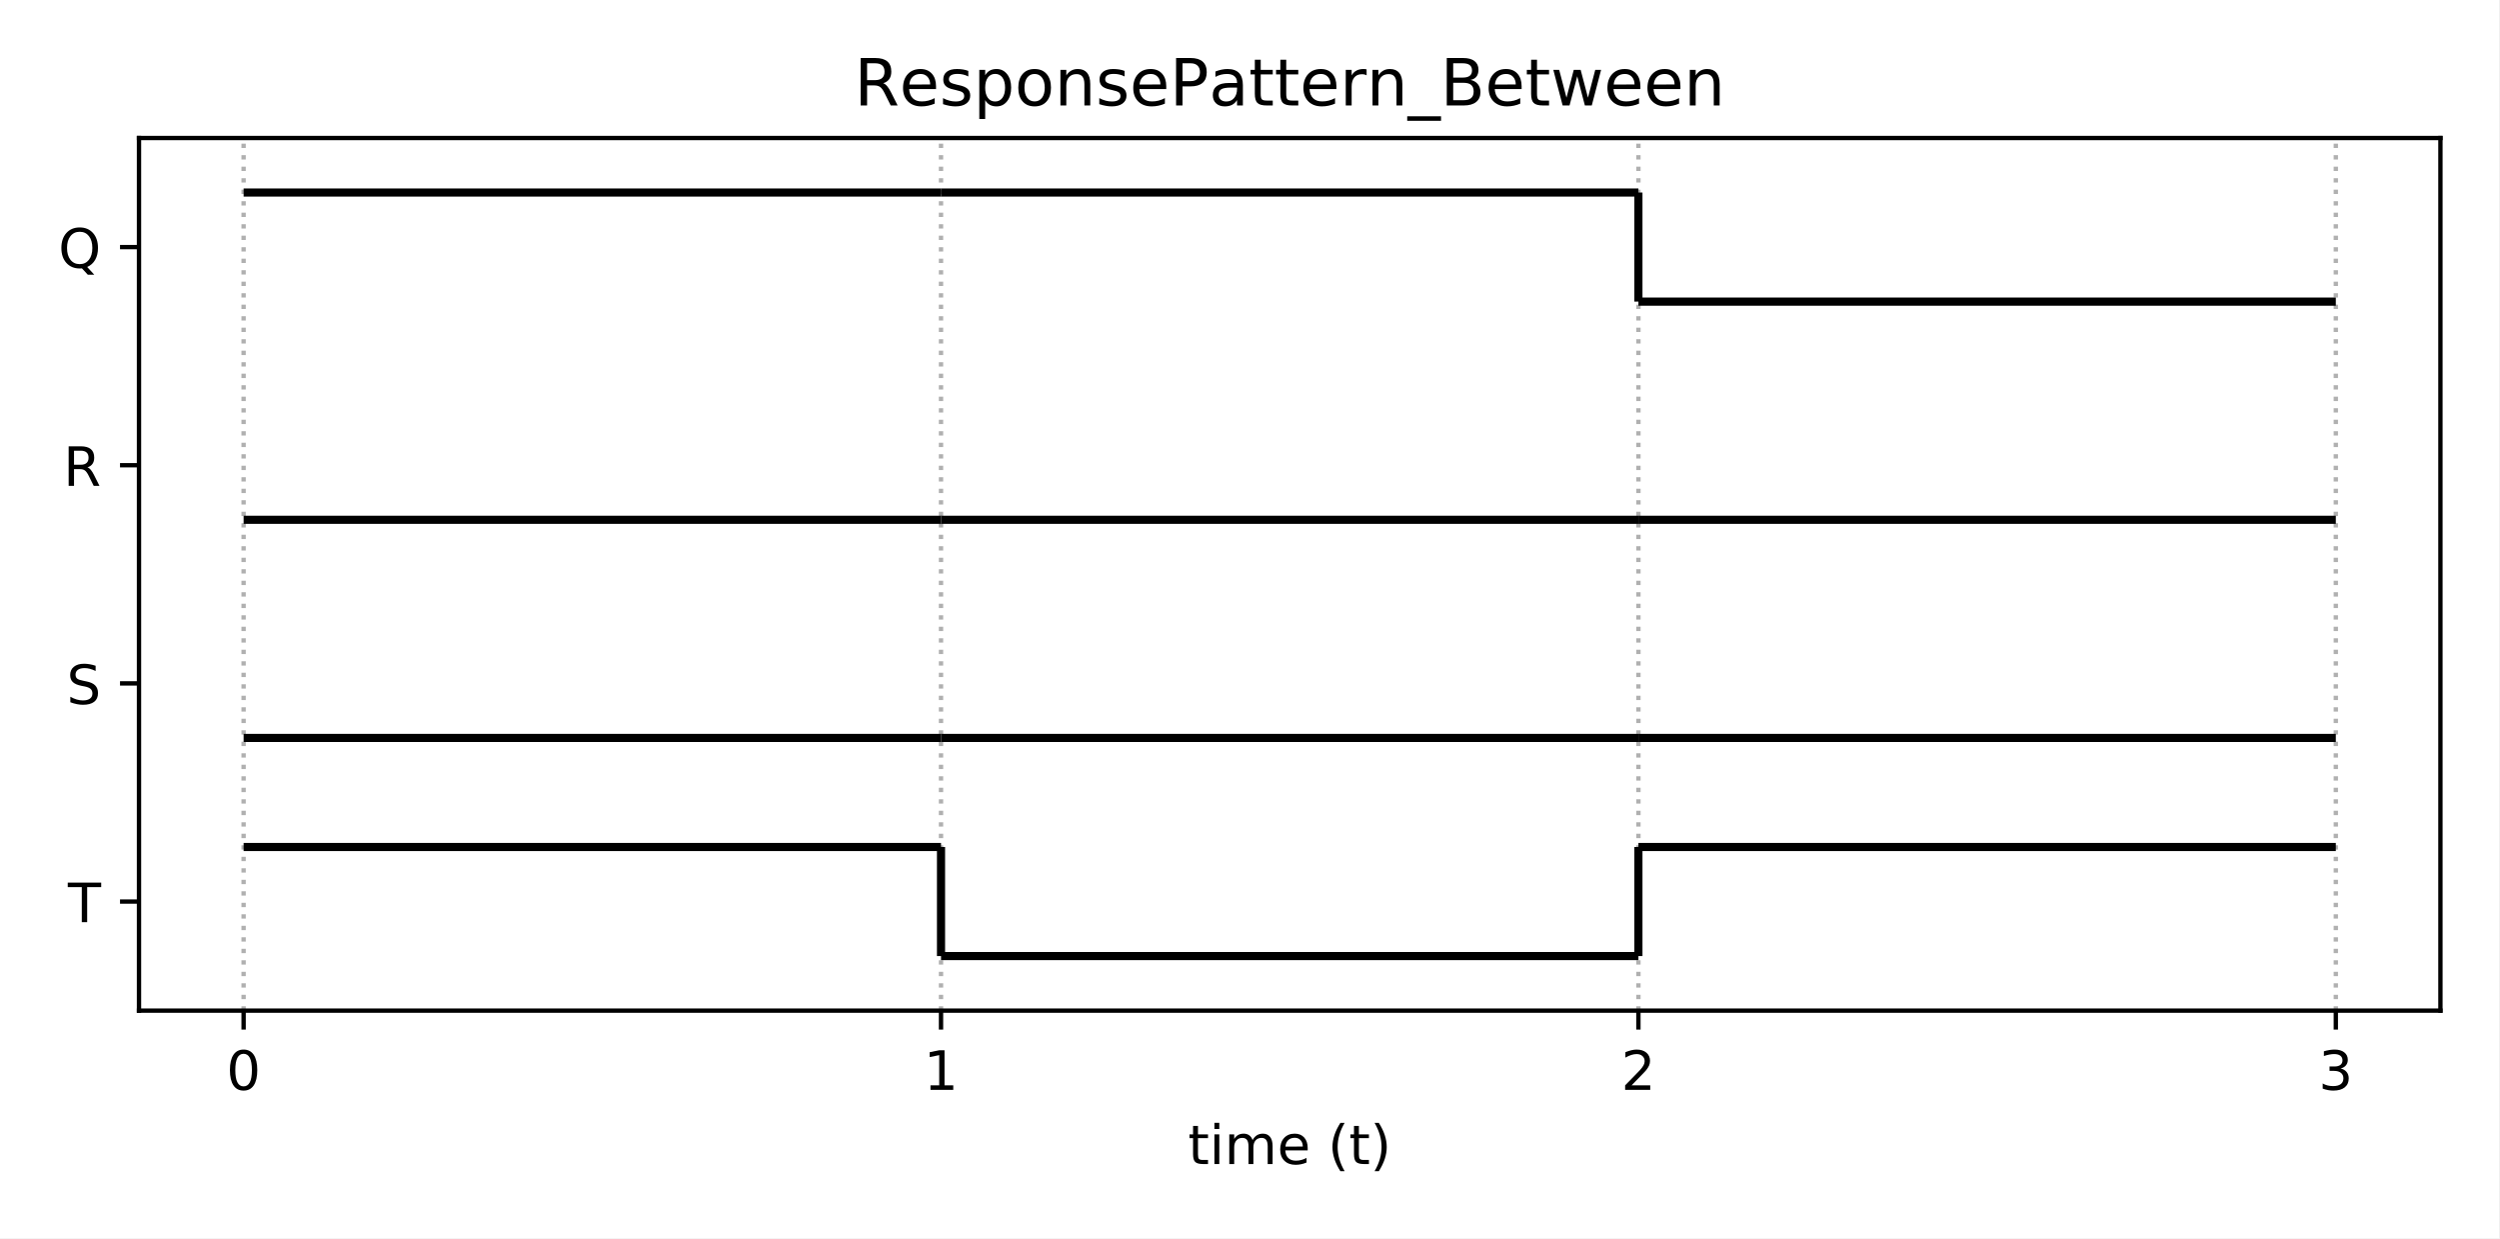
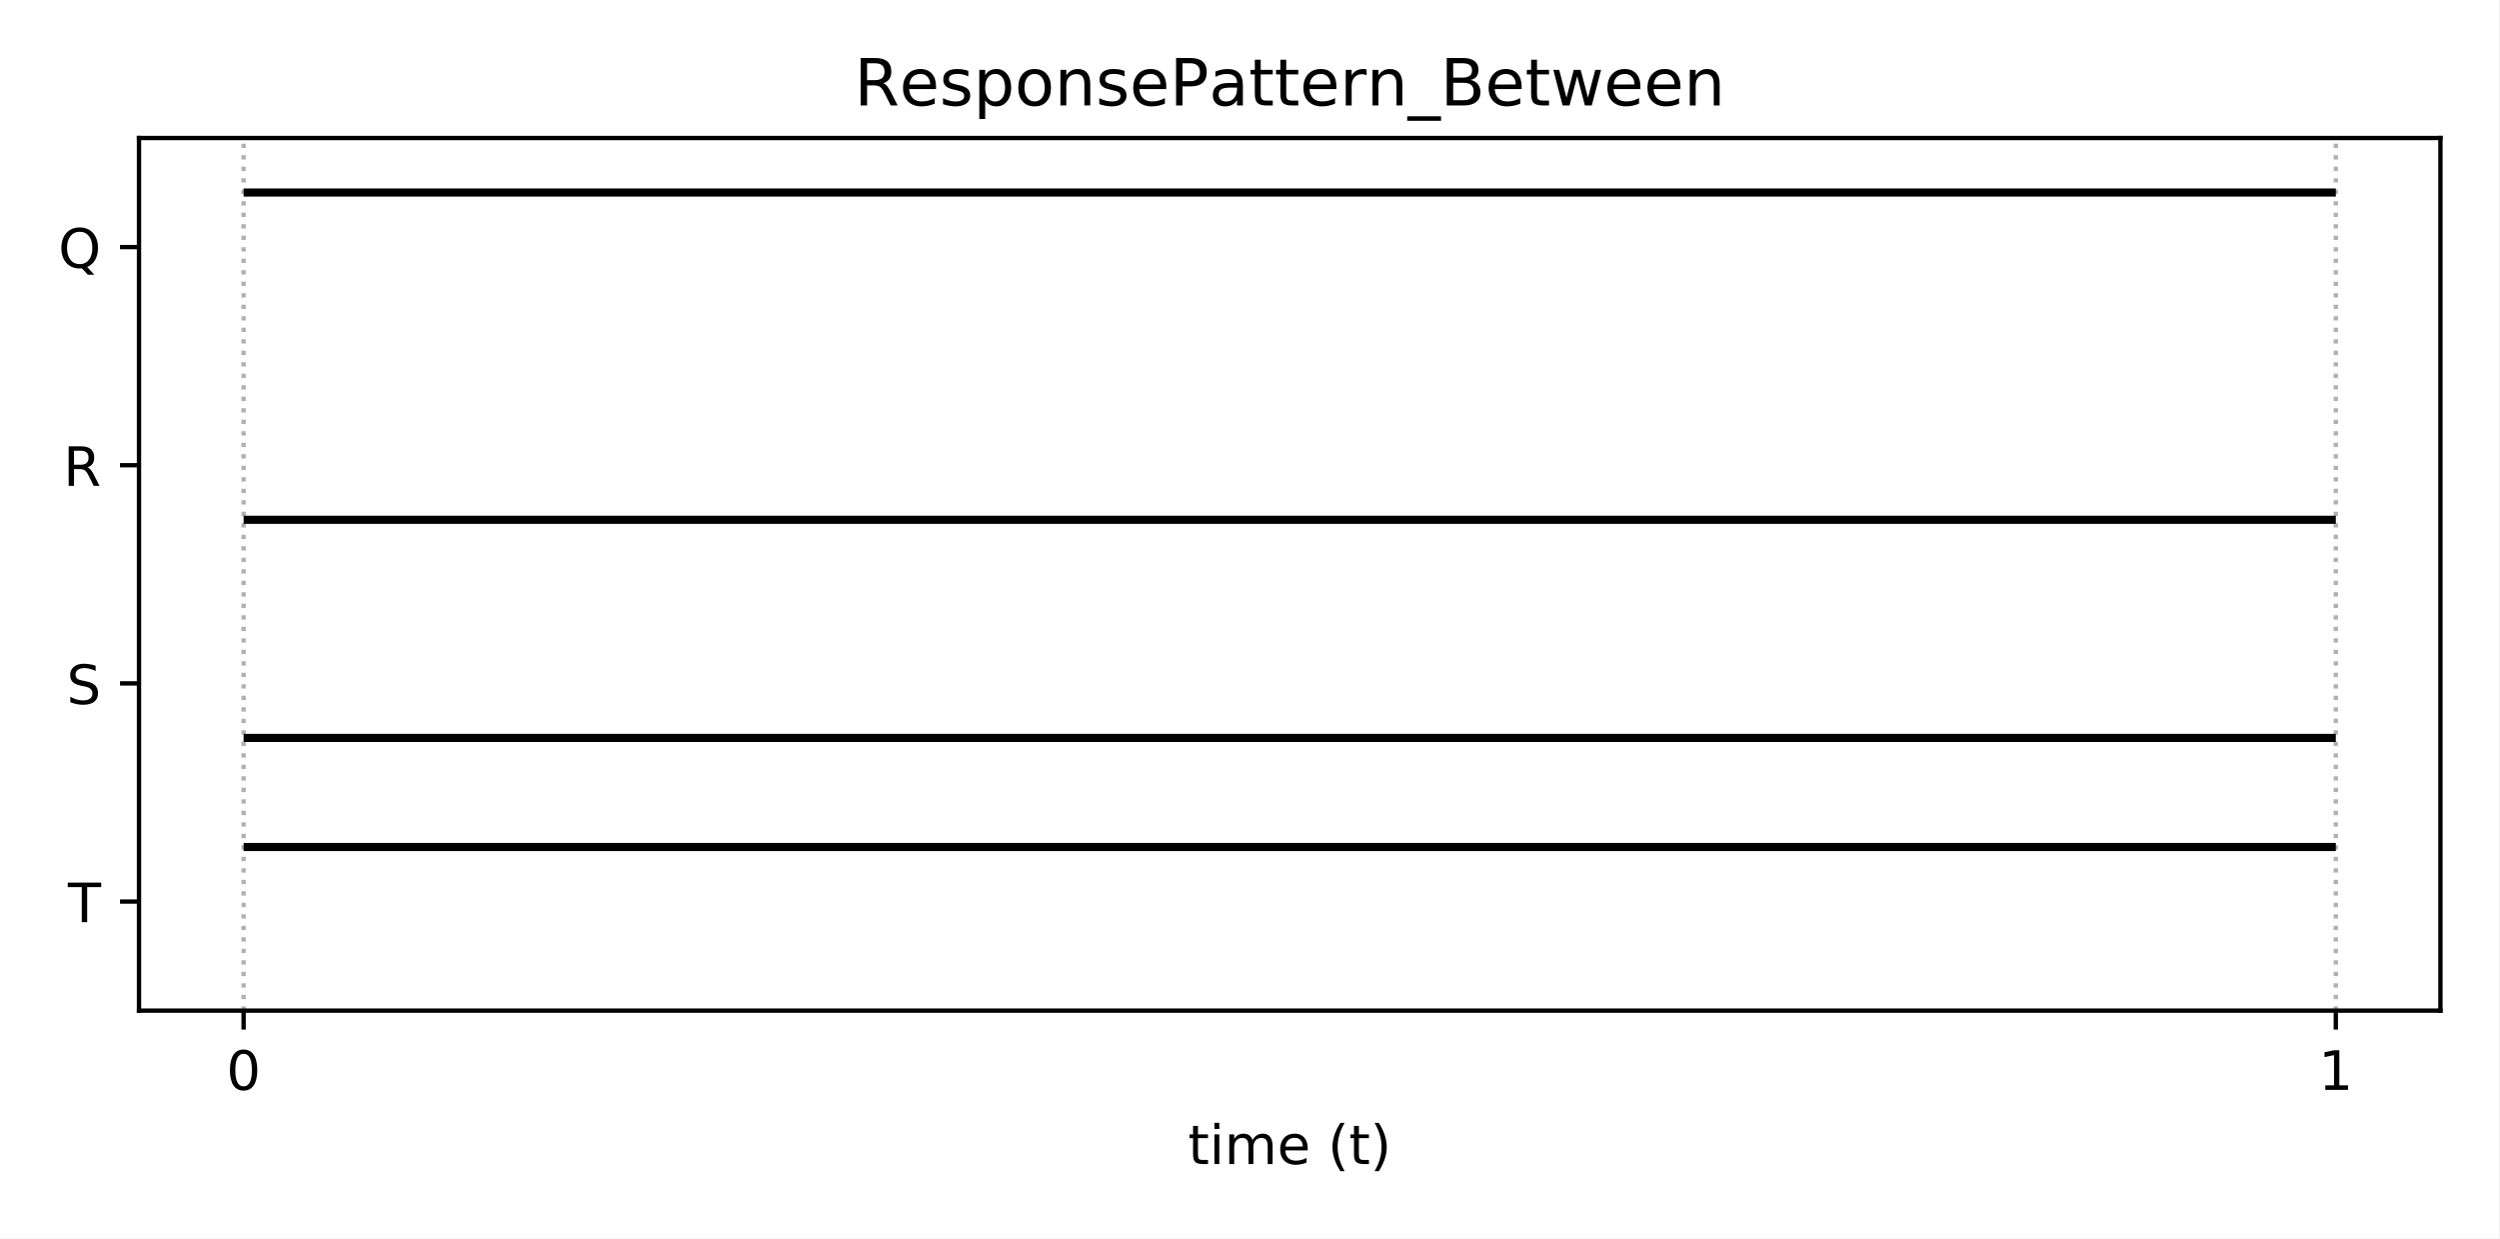
<svg xmlns="http://www.w3.org/2000/svg" xmlns:xlink="http://www.w3.org/1999/xlink" height="228.24pt" version="1.1" viewBox="0 0 460.8 228.24" width="460.8pt">
  <defs>
    <style type="text/css">
*{stroke-linecap:butt;stroke-linejoin:round;}
  </style>
  </defs>
  <g id="figure_1">
    <g id="patch_1">
      <path d="M 0 228.24  L 460.8 228.24  L 460.8 0  L 0 0  z " style="fill:#ffffff;" />
    </g>
    <g id="axes_1">
      <g id="patch_2">
        <path d="M 25.63 186.28  L 450 186.28  L 450 25.44  L 25.63 25.44  z " style="fill:#ffffff;" />
      </g>
      <g id="matplotlib.axis_1">
        <g id="xtick_1">
          <g id="line2d_1">
-             <path clip-path="url(#p62ffe2d100)" d="M 44.92 186.28  L 44.92 25.44  " style="fill:none;stroke:#b0b0b0;stroke-dasharray:0.8,1.32;stroke-dashoffset:0;stroke-width:0.8;" />
+             <path clip-path="url(#p23bfd057c3)" d="M 44.92 186.28  L 44.92 25.44  " style="fill:none;stroke:#b0b0b0;stroke-dasharray:0.8,1.32;stroke-dashoffset:0;stroke-width:0.8;" />
          </g>
          <g id="line2d_2">
            <defs>
-               <path d="M 0 0  L 0 3.5  " id="m129ae3c436" style="stroke:#000000;stroke-width:0.8;" />
-             </defs>
-             <g>
-               <use style="stroke:#000000;stroke-width:0.8;" x="44.92" xlink:href="#m129ae3c436" y="186.28" />
+               <path d="M 0 0  L 0 3.5  " id="m778b159c24" style="stroke:#000000;stroke-width:0.8;" />
+             </defs>
+             <g>
+               <use style="stroke:#000000;stroke-width:0.8;" x="44.92" xlink:href="#m778b159c24" y="186.28" />
            </g>
          </g>
          <g id="text_1">
            <defs>
              <path d="M 31.781 66.406  Q 24.172 66.406 20.328 58.906  Q 16.5 51.422 16.5 36.375  Q 16.5 21.391 20.328 13.891  Q 24.172 6.391 31.781 6.391  Q 39.453 6.391 43.281 13.891  Q 47.125 21.391 47.125 36.375  Q 47.125 51.422 43.281 58.906  Q 39.453 66.406 31.781 66.406  z M 31.781 74.219  Q 44.047 74.219 50.516 64.516  Q 56.984 54.828 56.984 36.375  Q 56.984 17.969 50.516 8.266  Q 44.047 -1.422 31.781 -1.422  Q 19.531 -1.422 13.062 8.266  Q 6.594 17.969 6.594 36.375  Q 6.594 54.828 13.062 64.516  Q 19.531 74.219 31.781 74.219  z " id="DejaVuSans-48" />
            </defs>
            <g transform="translate(41.7383 200.8784)scale(0.1 -0.1)">
              <use xlink:href="#DejaVuSans-48" />
            </g>
          </g>
        </g>
        <g id="xtick_2">
          <g id="line2d_3">
-             <path clip-path="url(#p62ffe2d100)" d="M 173.517 186.28  L 173.517 25.44  " style="fill:none;stroke:#b0b0b0;stroke-dasharray:0.8,1.32;stroke-dashoffset:0;stroke-width:0.8;" />
+             <path clip-path="url(#p23bfd057c3)" d="M 430.71 186.28  L 430.71 25.44  " style="fill:none;stroke:#b0b0b0;stroke-dasharray:0.8,1.32;stroke-dashoffset:0;stroke-width:0.8;" />
          </g>
          <g id="line2d_4">
            <g>
-               <use style="stroke:#000000;stroke-width:0.8;" x="173.517" xlink:href="#m129ae3c436" y="186.28" />
+               <use style="stroke:#000000;stroke-width:0.8;" x="430.71" xlink:href="#m778b159c24" y="186.28" />
            </g>
          </g>
          <g id="text_2">
            <defs>
              <path d="M 12.406 8.297  L 28.516 8.297  L 28.516 63.922  L 10.984 60.406  L 10.984 69.391  L 28.422 72.906  L 38.281 72.906  L 38.281 8.297  L 54.391 8.297  L 54.391 0  L 12.406 0  z " id="DejaVuSans-49" />
            </defs>
-             <g transform="translate(170.3353 200.8784)scale(0.1 -0.1)">
+             <g transform="translate(427.5292 200.8784)scale(0.1 -0.1)">
              <use xlink:href="#DejaVuSans-49" />
            </g>
          </g>
        </g>
-         <g id="xtick_3">
-           <g id="line2d_5">
-             <path clip-path="url(#p62ffe2d100)" d="M 302.113 186.28  L 302.113 25.44  " style="fill:none;stroke:#b0b0b0;stroke-dasharray:0.8,1.32;stroke-dashoffset:0;stroke-width:0.8;" />
-           </g>
-           <g id="line2d_6">
-             <g>
-               <use style="stroke:#000000;stroke-width:0.8;" x="302.113" xlink:href="#m129ae3c436" y="186.28" />
-             </g>
-           </g>
-           <g id="text_3">
-             <defs>
-               <path d="M 19.188 8.297  L 53.609 8.297  L 53.609 0  L 7.328 0  L 7.328 8.297  Q 12.938 14.109 22.625 23.891  Q 32.328 33.688 34.812 36.531  Q 39.547 41.844 41.422 45.531  Q 43.312 49.219 43.312 52.781  Q 43.312 58.594 39.234 62.25  Q 35.156 65.922 28.609 65.922  Q 23.969 65.922 18.812 64.312  Q 13.672 62.703 7.812 59.422  L 7.812 69.391  Q 13.766 71.781 18.938 73  Q 24.125 74.219 28.422 74.219  Q 39.75 74.219 46.484 68.547  Q 53.219 62.891 53.219 53.422  Q 53.219 48.922 51.531 44.891  Q 49.859 40.875 45.406 35.406  Q 44.188 33.984 37.641 27.219  Q 31.109 20.453 19.188 8.297  z " id="DejaVuSans-50" />
-             </defs>
-             <g transform="translate(298.9322 200.8784)scale(0.1 -0.1)">
-               <use xlink:href="#DejaVuSans-50" />
-             </g>
-           </g>
-         </g>
-         <g id="xtick_4">
-           <g id="line2d_7">
-             <path clip-path="url(#p62ffe2d100)" d="M 430.71 186.28  L 430.71 25.44  " style="fill:none;stroke:#b0b0b0;stroke-dasharray:0.8,1.32;stroke-dashoffset:0;stroke-width:0.8;" />
-           </g>
-           <g id="line2d_8">
-             <g>
-               <use style="stroke:#000000;stroke-width:0.8;" x="430.71" xlink:href="#m129ae3c436" y="186.28" />
-             </g>
-           </g>
-           <g id="text_4">
-             <defs>
-               <path d="M 40.578 39.312  Q 47.656 37.797 51.625 33  Q 55.609 28.219 55.609 21.188  Q 55.609 10.406 48.188 4.484  Q 40.766 -1.422 27.094 -1.422  Q 22.516 -1.422 17.656 -0.516  Q 12.797 0.391 7.625 2.203  L 7.625 11.719  Q 11.719 9.328 16.594 8.109  Q 21.484 6.891 26.812 6.891  Q 36.078 6.891 40.938 10.547  Q 45.797 14.203 45.797 21.188  Q 45.797 27.641 41.281 31.266  Q 36.766 34.906 28.719 34.906  L 20.219 34.906  L 20.219 43.016  L 29.109 43.016  Q 36.375 43.016 40.234 45.922  Q 44.094 48.828 44.094 54.297  Q 44.094 59.906 40.109 62.906  Q 36.141 65.922 28.719 65.922  Q 24.656 65.922 20.016 65.031  Q 15.375 64.156 9.812 62.312  L 9.812 71.094  Q 15.438 72.656 20.344 73.438  Q 25.25 74.219 29.594 74.219  Q 40.828 74.219 47.359 69.109  Q 53.906 64.016 53.906 55.328  Q 53.906 49.266 50.438 45.094  Q 46.969 40.922 40.578 39.312  z " id="DejaVuSans-51" />
-             </defs>
-             <g transform="translate(427.5292 200.8784)scale(0.1 -0.1)">
-               <use xlink:href="#DejaVuSans-51" />
-             </g>
-           </g>
-         </g>
-         <g id="text_5">
+         <g id="text_3">
          <defs>
            <path d="M 18.312 70.219  L 18.312 54.688  L 36.812 54.688  L 36.812 47.703  L 18.312 47.703  L 18.312 18.016  Q 18.312 11.328 20.141 9.422  Q 21.969 7.516 27.594 7.516  L 36.812 7.516  L 36.812 0  L 27.594 0  Q 17.188 0 13.234 3.875  Q 9.281 7.766 9.281 18.016  L 9.281 47.703  L 2.688 47.703  L 2.688 54.688  L 9.281 54.688  L 9.281 70.219  z " id="DejaVuSans-116" />
            <path d="M 9.422 54.688  L 18.406 54.688  L 18.406 0  L 9.422 0  z M 9.422 75.984  L 18.406 75.984  L 18.406 64.594  L 9.422 64.594  z " id="DejaVuSans-105" />
            <path d="M 52 44.188  Q 55.375 50.25 60.062 53.125  Q 64.75 56 71.094 56  Q 79.641 56 84.281 50.016  Q 88.922 44.047 88.922 33.016  L 88.922 0  L 79.891 0  L 79.891 32.719  Q 79.891 40.578 77.094 44.375  Q 74.312 48.188 68.609 48.188  Q 61.625 48.188 57.562 43.547  Q 53.516 38.922 53.516 30.906  L 53.516 0  L 44.484 0  L 44.484 32.719  Q 44.484 40.625 41.703 44.406  Q 38.922 48.188 33.109 48.188  Q 26.219 48.188 22.156 43.531  Q 18.109 38.875 18.109 30.906  L 18.109 0  L 9.078 0  L 9.078 54.688  L 18.109 54.688  L 18.109 46.188  Q 21.188 51.219 25.484 53.609  Q 29.781 56 35.688 56  Q 41.656 56 45.828 52.969  Q 50 49.953 52 44.188  z " id="DejaVuSans-109" />
            <path d="M 56.203 29.594  L 56.203 25.203  L 14.891 25.203  Q 15.484 15.922 20.484 11.062  Q 25.484 6.203 34.422 6.203  Q 39.594 6.203 44.453 7.469  Q 49.312 8.734 54.109 11.281  L 54.109 2.781  Q 49.266 0.734 44.188 -0.344  Q 39.109 -1.422 33.891 -1.422  Q 20.797 -1.422 13.156 6.188  Q 5.516 13.812 5.516 26.812  Q 5.516 40.234 12.766 48.109  Q 20.016 56 32.328 56  Q 43.359 56 49.781 48.891  Q 56.203 41.797 56.203 29.594  z M 47.219 32.234  Q 47.125 39.594 43.094 43.984  Q 39.062 48.391 32.422 48.391  Q 24.906 48.391 20.391 44.141  Q 15.875 39.891 15.188 32.172  z " id="DejaVuSans-101" />
            <path id="DejaVuSans-32" />
            <path d="M 31 75.875  Q 24.469 64.656 21.281 53.656  Q 18.109 42.672 18.109 31.391  Q 18.109 20.125 21.312 9.062  Q 24.516 -2 31 -13.188  L 23.188 -13.188  Q 15.875 -1.703 12.234 9.375  Q 8.594 20.453 8.594 31.391  Q 8.594 42.281 12.203 53.312  Q 15.828 64.359 23.188 75.875  z " id="DejaVuSans-40" />
            <path d="M 8.016 75.875  L 15.828 75.875  Q 23.141 64.359 26.781 53.312  Q 30.422 42.281 30.422 31.391  Q 30.422 20.453 26.781 9.375  Q 23.141 -1.703 15.828 -13.188  L 8.016 -13.188  Q 14.5 -2 17.703 9.062  Q 20.906 20.125 20.906 31.391  Q 20.906 42.672 17.703 53.656  Q 14.5 64.656 8.016 75.875  z " id="DejaVuSans-41" />
          </defs>
          <g transform="translate(219.0681 214.5566)scale(0.1 -0.1)">
            <use xlink:href="#DejaVuSans-116" />
            <use x="39.209" xlink:href="#DejaVuSans-105" />
            <use x="66.992" xlink:href="#DejaVuSans-109" />
            <use x="164.404" xlink:href="#DejaVuSans-101" />
            <use x="225.928" xlink:href="#DejaVuSans-32" />
            <use x="257.715" xlink:href="#DejaVuSans-40" />
            <use x="296.729" xlink:href="#DejaVuSans-116" />
            <use x="335.938" xlink:href="#DejaVuSans-41" />
          </g>
        </g>
      </g>
      <g id="matplotlib.axis_2">
        <g id="ytick_1">
-           <g id="line2d_9">
-             <defs>
-               <path d="M 0 0  L -3.5 0  " id="m02092c9de3" style="stroke:#000000;stroke-width:0.8;" />
-             </defs>
-             <g>
-               <use style="stroke:#000000;stroke-width:0.8;" x="25.63" xlink:href="#m02092c9de3" y="166.175" />
-             </g>
-           </g>
-           <g id="text_6">
+           <g id="line2d_5">
+             <defs>
+               <path d="M 0 0  L -3.5 0  " id="m62e45cd329" style="stroke:#000000;stroke-width:0.8;" />
+             </defs>
+             <g>
+               <use style="stroke:#000000;stroke-width:0.8;" x="25.63" xlink:href="#m62e45cd329" y="166.175" />
+             </g>
+           </g>
+           <g id="text_4">
            <defs>
              <path d="M -0.297 72.906  L 61.375 72.906  L 61.375 64.594  L 35.5 64.594  L 35.5 0  L 25.594 0  L 25.594 64.594  L -0.297 64.594  z " id="DejaVuSans-84" />
            </defs>
            <g transform="translate(12.52219 169.9742)scale(0.1 -0.1)">
              <use xlink:href="#DejaVuSans-84" />
            </g>
          </g>
        </g>
        <g id="ytick_2">
-           <g id="line2d_10">
-             <g>
-               <use style="stroke:#000000;stroke-width:0.8;" x="25.63" xlink:href="#m02092c9de3" y="125.965" />
-             </g>
-           </g>
-           <g id="text_7">
+           <g id="line2d_6">
+             <g>
+               <use style="stroke:#000000;stroke-width:0.8;" x="25.63" xlink:href="#m62e45cd329" y="125.965" />
+             </g>
+           </g>
+           <g id="text_5">
            <defs>
              <path d="M 53.516 70.516  L 53.516 60.891  Q 47.906 63.578 42.922 64.891  Q 37.938 66.219 33.297 66.219  Q 25.25 66.219 20.875 63.094  Q 16.5 59.969 16.5 54.203  Q 16.5 49.359 19.406 46.891  Q 22.312 44.438 30.422 42.922  L 36.375 41.703  Q 47.406 39.594 52.656 34.297  Q 57.906 29 57.906 20.125  Q 57.906 9.516 50.797 4.047  Q 43.703 -1.422 29.984 -1.422  Q 24.812 -1.422 18.969 -0.25  Q 13.141 0.922 6.891 3.219  L 6.891 13.375  Q 12.891 10.016 18.656 8.297  Q 24.422 6.594 29.984 6.594  Q 38.422 6.594 43.016 9.906  Q 47.609 13.234 47.609 19.391  Q 47.609 24.75 44.312 27.781  Q 41.016 30.812 33.5 32.328  L 27.484 33.5  Q 16.453 35.688 11.516 40.375  Q 6.594 45.062 6.594 53.422  Q 6.594 63.094 13.406 68.656  Q 20.219 74.219 32.172 74.219  Q 37.312 74.219 42.625 73.281  Q 47.953 72.359 53.516 70.516  z " id="DejaVuSans-83" />
            </defs>
            <g transform="translate(12.28156 129.7642)scale(0.1 -0.1)">
              <use xlink:href="#DejaVuSans-83" />
            </g>
          </g>
        </g>
        <g id="ytick_3">
-           <g id="line2d_11">
-             <g>
-               <use style="stroke:#000000;stroke-width:0.8;" x="25.63" xlink:href="#m02092c9de3" y="85.755" />
-             </g>
-           </g>
-           <g id="text_8">
+           <g id="line2d_7">
+             <g>
+               <use style="stroke:#000000;stroke-width:0.8;" x="25.63" xlink:href="#m62e45cd329" y="85.755" />
+             </g>
+           </g>
+           <g id="text_6">
            <defs>
              <path d="M 44.391 34.188  Q 47.562 33.109 50.562 29.594  Q 53.562 26.078 56.594 19.922  L 66.609 0  L 56 0  L 46.688 18.703  Q 43.062 26.031 39.672 28.422  Q 36.281 30.812 30.422 30.812  L 19.672 30.812  L 19.672 0  L 9.812 0  L 9.812 72.906  L 32.078 72.906  Q 44.578 72.906 50.734 67.672  Q 56.891 62.453 56.891 51.906  Q 56.891 45.016 53.688 40.469  Q 50.484 35.938 44.391 34.188  z M 19.672 64.797  L 19.672 38.922  L 32.078 38.922  Q 39.203 38.922 42.844 42.219  Q 46.484 45.516 46.484 51.906  Q 46.484 58.297 42.844 61.547  Q 39.203 64.797 32.078 64.797  z " id="DejaVuSans-82" />
            </defs>
            <g transform="translate(11.68156 89.55422)scale(0.1 -0.1)">
              <use xlink:href="#DejaVuSans-82" />
            </g>
          </g>
        </g>
        <g id="ytick_4">
-           <g id="line2d_12">
-             <g>
-               <use style="stroke:#000000;stroke-width:0.8;" x="25.63" xlink:href="#m02092c9de3" y="45.545" />
-             </g>
-           </g>
-           <g id="text_9">
+           <g id="line2d_8">
+             <g>
+               <use style="stroke:#000000;stroke-width:0.8;" x="25.63" xlink:href="#m62e45cd329" y="45.545" />
+             </g>
+           </g>
+           <g id="text_7">
            <defs>
              <path d="M 39.406 66.219  Q 28.656 66.219 22.328 58.203  Q 16.016 50.203 16.016 36.375  Q 16.016 22.609 22.328 14.594  Q 28.656 6.594 39.406 6.594  Q 50.141 6.594 56.422 14.594  Q 62.703 22.609 62.703 36.375  Q 62.703 50.203 56.422 58.203  Q 50.141 66.219 39.406 66.219  z M 53.219 1.312  L 66.219 -12.891  L 54.297 -12.891  L 43.5 -1.219  Q 41.891 -1.312 41.031 -1.359  Q 40.188 -1.422 39.406 -1.422  Q 24.031 -1.422 14.812 8.859  Q 5.609 19.141 5.609 36.375  Q 5.609 53.656 14.812 63.938  Q 24.031 74.219 39.406 74.219  Q 54.734 74.219 63.906 63.938  Q 73.094 53.656 73.094 36.375  Q 73.094 23.688 67.984 14.641  Q 62.891 5.609 53.219 1.312  z " id="DejaVuSans-81" />
            </defs>
            <g transform="translate(10.75812 49.34422)scale(0.1 -0.1)">
              <use xlink:href="#DejaVuSans-81" />
            </g>
          </g>
        </g>
      </g>
      <g id="LineCollection_1">
-         <path clip-path="url(#p62ffe2d100)" d="M 44.92 156.123  L 173.517 156.123  " style="fill:none;stroke:#000000;stroke-width:1.5;" />
+         <path clip-path="url(#p23bfd057c3)" d="M 44.92 156.123  L 430.71 156.123  " style="fill:none;stroke:#000000;stroke-width:1.5;" />
      </g>
      <g id="LineCollection_2">
-         <path clip-path="url(#p62ffe2d100)" d="M 173.517 176.227  L 302.113 176.227  " style="fill:none;stroke:#000000;stroke-width:1.5;" />
+         <path clip-path="url(#p23bfd057c3)" d="M 44.92 136.018  L 430.71 136.018  " style="fill:none;stroke:#000000;stroke-width:1.5;" />
      </g>
      <g id="LineCollection_3">
-         <path clip-path="url(#p62ffe2d100)" d="M 173.517 176.227  L 173.517 156.123  " style="fill:none;stroke:#000000;stroke-width:1.5;" />
+         <path clip-path="url(#p23bfd057c3)" d="M 44.92 95.808  L 430.71 95.808  " style="fill:none;stroke:#000000;stroke-width:1.5;" />
      </g>
      <g id="LineCollection_4">
-         <path clip-path="url(#p62ffe2d100)" d="M 302.113 156.123  L 430.71 156.123  " style="fill:none;stroke:#000000;stroke-width:1.5;" />
-       </g>
-       <g id="LineCollection_5">
-         <path clip-path="url(#p62ffe2d100)" d="M 302.113 176.227  L 302.113 156.123  " style="fill:none;stroke:#000000;stroke-width:1.5;" />
-       </g>
-       <g id="LineCollection_6">
-         <path clip-path="url(#p62ffe2d100)" d="M 44.92 136.018  L 173.517 136.018  " style="fill:none;stroke:#000000;stroke-width:1.5;" />
-       </g>
-       <g id="LineCollection_7">
-         <path clip-path="url(#p62ffe2d100)" d="M 173.517 136.018  L 302.113 136.018  " style="fill:none;stroke:#000000;stroke-width:1.5;" />
-       </g>
-       <g id="LineCollection_8">
-         <path clip-path="url(#p62ffe2d100)" d="M 302.113 136.018  L 430.71 136.018  " style="fill:none;stroke:#000000;stroke-width:1.5;" />
-       </g>
-       <g id="LineCollection_9">
-         <path clip-path="url(#p62ffe2d100)" d="M 44.92 95.808  L 173.517 95.808  " style="fill:none;stroke:#000000;stroke-width:1.5;" />
-       </g>
-       <g id="LineCollection_10">
-         <path clip-path="url(#p62ffe2d100)" d="M 173.517 95.808  L 302.113 95.808  " style="fill:none;stroke:#000000;stroke-width:1.5;" />
-       </g>
-       <g id="LineCollection_11">
-         <path clip-path="url(#p62ffe2d100)" d="M 302.113 95.808  L 430.71 95.808  " style="fill:none;stroke:#000000;stroke-width:1.5;" />
-       </g>
-       <g id="LineCollection_12">
-         <path clip-path="url(#p62ffe2d100)" d="M 44.92 35.492  L 173.517 35.492  " style="fill:none;stroke:#000000;stroke-width:1.5;" />
-       </g>
-       <g id="LineCollection_13">
-         <path clip-path="url(#p62ffe2d100)" d="M 173.517 35.492  L 302.113 35.492  " style="fill:none;stroke:#000000;stroke-width:1.5;" />
-       </g>
-       <g id="LineCollection_14">
-         <path clip-path="url(#p62ffe2d100)" d="M 302.113 55.597  L 430.71 55.597  " style="fill:none;stroke:#000000;stroke-width:1.5;" />
-       </g>
-       <g id="LineCollection_15">
-         <path clip-path="url(#p62ffe2d100)" d="M 302.113 55.597  L 302.113 35.492  " style="fill:none;stroke:#000000;stroke-width:1.5;" />
+         <path clip-path="url(#p23bfd057c3)" d="M 44.92 35.492  L 430.71 35.492  " style="fill:none;stroke:#000000;stroke-width:1.5;" />
      </g>
      <g id="patch_3">
        <path d="M 25.63 186.28  L 25.63 25.44  " style="fill:none;stroke:#000000;stroke-linecap:square;stroke-linejoin:miter;stroke-width:0.8;" />
      </g>
      <g id="patch_4">
        <path d="M 450 186.28  L 450 25.44  " style="fill:none;stroke:#000000;stroke-linecap:square;stroke-linejoin:miter;stroke-width:0.8;" />
      </g>
      <g id="patch_5">
        <path d="M 25.63 186.28  L 450 186.28  " style="fill:none;stroke:#000000;stroke-linecap:square;stroke-linejoin:miter;stroke-width:0.8;" />
      </g>
      <g id="patch_6">
        <path d="M 25.63 25.44  L 450 25.44  " style="fill:none;stroke:#000000;stroke-linecap:square;stroke-linejoin:miter;stroke-width:0.8;" />
      </g>
-       <g id="text_10">
+       <g id="text_8">
        <defs>
          <path d="M 44.281 53.078  L 44.281 44.578  Q 40.484 46.531 36.375 47.5  Q 32.281 48.484 27.875 48.484  Q 21.188 48.484 17.844 46.438  Q 14.5 44.391 14.5 40.281  Q 14.5 37.156 16.891 35.375  Q 19.281 33.594 26.516 31.984  L 29.594 31.297  Q 39.156 29.25 43.188 25.516  Q 47.219 21.781 47.219 15.094  Q 47.219 7.469 41.188 3.016  Q 35.156 -1.422 24.609 -1.422  Q 20.219 -1.422 15.453 -0.562  Q 10.688 0.297 5.422 2  L 5.422 11.281  Q 10.406 8.688 15.234 7.391  Q 20.062 6.109 24.812 6.109  Q 31.156 6.109 34.562 8.281  Q 37.984 10.453 37.984 14.406  Q 37.984 18.062 35.516 20.016  Q 33.062 21.969 24.703 23.781  L 21.578 24.516  Q 13.234 26.266 9.516 29.906  Q 5.812 33.547 5.812 39.891  Q 5.812 47.609 11.281 51.797  Q 16.75 56 26.812 56  Q 31.781 56 36.172 55.266  Q 40.578 54.547 44.281 53.078  z " id="DejaVuSans-115" />
          <path d="M 18.109 8.203  L 18.109 -20.797  L 9.078 -20.797  L 9.078 54.688  L 18.109 54.688  L 18.109 46.391  Q 20.953 51.266 25.266 53.625  Q 29.594 56 35.594 56  Q 45.562 56 51.781 48.094  Q 58.016 40.188 58.016 27.297  Q 58.016 14.406 51.781 6.484  Q 45.562 -1.422 35.594 -1.422  Q 29.594 -1.422 25.266 0.953  Q 20.953 3.328 18.109 8.203  z M 48.688 27.297  Q 48.688 37.203 44.609 42.844  Q 40.531 48.484 33.406 48.484  Q 26.266 48.484 22.188 42.844  Q 18.109 37.203 18.109 27.297  Q 18.109 17.391 22.188 11.75  Q 26.266 6.109 33.406 6.109  Q 40.531 6.109 44.609 11.75  Q 48.688 17.391 48.688 27.297  z " id="DejaVuSans-112" />
          <path d="M 30.609 48.391  Q 23.391 48.391 19.188 42.75  Q 14.984 37.109 14.984 27.297  Q 14.984 17.484 19.156 11.844  Q 23.344 6.203 30.609 6.203  Q 37.797 6.203 41.984 11.859  Q 46.188 17.531 46.188 27.297  Q 46.188 37.016 41.984 42.703  Q 37.797 48.391 30.609 48.391  z M 30.609 56  Q 42.328 56 49.016 48.375  Q 55.719 40.766 55.719 27.297  Q 55.719 13.875 49.016 6.219  Q 42.328 -1.422 30.609 -1.422  Q 18.844 -1.422 12.172 6.219  Q 5.516 13.875 5.516 27.297  Q 5.516 40.766 12.172 48.375  Q 18.844 56 30.609 56  z " id="DejaVuSans-111" />
          <path d="M 54.891 33.016  L 54.891 0  L 45.906 0  L 45.906 32.719  Q 45.906 40.484 42.875 44.328  Q 39.844 48.188 33.797 48.188  Q 26.516 48.188 22.312 43.547  Q 18.109 38.922 18.109 30.906  L 18.109 0  L 9.078 0  L 9.078 54.688  L 18.109 54.688  L 18.109 46.188  Q 21.344 51.125 25.703 53.562  Q 30.078 56 35.797 56  Q 45.219 56 50.047 50.172  Q 54.891 44.344 54.891 33.016  z " id="DejaVuSans-110" />
          <path d="M 19.672 64.797  L 19.672 37.406  L 32.078 37.406  Q 38.969 37.406 42.719 40.969  Q 46.484 44.531 46.484 51.125  Q 46.484 57.672 42.719 61.234  Q 38.969 64.797 32.078 64.797  z M 9.812 72.906  L 32.078 72.906  Q 44.344 72.906 50.609 67.359  Q 56.891 61.812 56.891 51.125  Q 56.891 40.328 50.609 34.812  Q 44.344 29.297 32.078 29.297  L 19.672 29.297  L 19.672 0  L 9.812 0  z " id="DejaVuSans-80" />
          <path d="M 34.281 27.484  Q 23.391 27.484 19.188 25  Q 14.984 22.516 14.984 16.5  Q 14.984 11.719 18.141 8.906  Q 21.297 6.109 26.703 6.109  Q 34.188 6.109 38.703 11.406  Q 43.219 16.703 43.219 25.484  L 43.219 27.484  z M 52.203 31.203  L 52.203 0  L 43.219 0  L 43.219 8.297  Q 40.141 3.328 35.547 0.953  Q 30.953 -1.422 24.312 -1.422  Q 15.922 -1.422 10.953 3.297  Q 6 8.016 6 15.922  Q 6 25.141 12.172 29.828  Q 18.359 34.516 30.609 34.516  L 43.219 34.516  L 43.219 35.406  Q 43.219 41.609 39.141 45  Q 35.062 48.391 27.688 48.391  Q 23 48.391 18.547 47.266  Q 14.109 46.141 10.016 43.891  L 10.016 52.203  Q 14.938 54.109 19.578 55.047  Q 24.219 56 28.609 56  Q 40.484 56 46.344 49.844  Q 52.203 43.703 52.203 31.203  z " id="DejaVuSans-97" />
          <path d="M 41.109 46.297  Q 39.594 47.172 37.812 47.578  Q 36.031 48 33.891 48  Q 26.266 48 22.188 43.047  Q 18.109 38.094 18.109 28.812  L 18.109 0  L 9.078 0  L 9.078 54.688  L 18.109 54.688  L 18.109 46.188  Q 20.953 51.172 25.484 53.578  Q 30.031 56 36.531 56  Q 37.453 56 38.578 55.875  Q 39.703 55.766 41.062 55.516  z " id="DejaVuSans-114" />
          <path d="M 50.984 -16.609  L 50.984 -23.578  L -0.984 -23.578  L -0.984 -16.609  z " id="DejaVuSans-95" />
          <path d="M 19.672 34.812  L 19.672 8.109  L 35.5 8.109  Q 43.453 8.109 47.281 11.406  Q 51.125 14.703 51.125 21.484  Q 51.125 28.328 47.281 31.562  Q 43.453 34.812 35.5 34.812  z M 19.672 64.797  L 19.672 42.828  L 34.281 42.828  Q 41.5 42.828 45.031 45.531  Q 48.578 48.25 48.578 53.812  Q 48.578 59.328 45.031 62.062  Q 41.5 64.797 34.281 64.797  z M 9.812 72.906  L 35.016 72.906  Q 46.297 72.906 52.391 68.219  Q 58.5 63.531 58.5 54.891  Q 58.5 48.188 55.375 44.234  Q 52.25 40.281 46.188 39.312  Q 53.469 37.75 57.5 32.781  Q 61.531 27.828 61.531 20.406  Q 61.531 10.641 54.891 5.312  Q 48.25 0 35.984 0  L 9.812 0  z " id="DejaVuSans-66" />
          <path d="M 4.203 54.688  L 13.188 54.688  L 24.422 12.016  L 35.594 54.688  L 46.188 54.688  L 57.422 12.016  L 68.609 54.688  L 77.594 54.688  L 63.281 0  L 52.688 0  L 40.922 44.828  L 29.109 0  L 18.5 0  z " id="DejaVuSans-119" />
        </defs>
        <g transform="translate(157.5228 19.44)scale(0.12 -0.12)">
          <use xlink:href="#DejaVuSans-82" />
          <use x="69.42" xlink:href="#DejaVuSans-101" />
          <use x="130.943" xlink:href="#DejaVuSans-115" />
          <use x="183.043" xlink:href="#DejaVuSans-112" />
          <use x="246.52" xlink:href="#DejaVuSans-111" />
          <use x="307.701" xlink:href="#DejaVuSans-110" />
          <use x="371.08" xlink:href="#DejaVuSans-115" />
          <use x="423.18" xlink:href="#DejaVuSans-101" />
          <use x="484.703" xlink:href="#DejaVuSans-80" />
          <use x="544.943" xlink:href="#DejaVuSans-97" />
          <use x="606.223" xlink:href="#DejaVuSans-116" />
          <use x="645.432" xlink:href="#DejaVuSans-116" />
          <use x="684.641" xlink:href="#DejaVuSans-101" />
          <use x="746.164" xlink:href="#DejaVuSans-114" />
          <use x="787.262" xlink:href="#DejaVuSans-110" />
          <use x="850.641" xlink:href="#DejaVuSans-95" />
          <use x="900.641" xlink:href="#DejaVuSans-66" />
          <use x="969.244" xlink:href="#DejaVuSans-101" />
          <use x="1030.768" xlink:href="#DejaVuSans-116" />
          <use x="1069.977" xlink:href="#DejaVuSans-119" />
          <use x="1151.764" xlink:href="#DejaVuSans-101" />
          <use x="1213.287" xlink:href="#DejaVuSans-101" />
          <use x="1274.811" xlink:href="#DejaVuSans-110" />
        </g>
      </g>
    </g>
  </g>
  <defs>
-     <clipPath id="p62ffe2d100">
+     <clipPath id="p23bfd057c3">
      <rect height="160.84" width="424.37" x="25.63" y="25.44" />
    </clipPath>
  </defs>
</svg>
